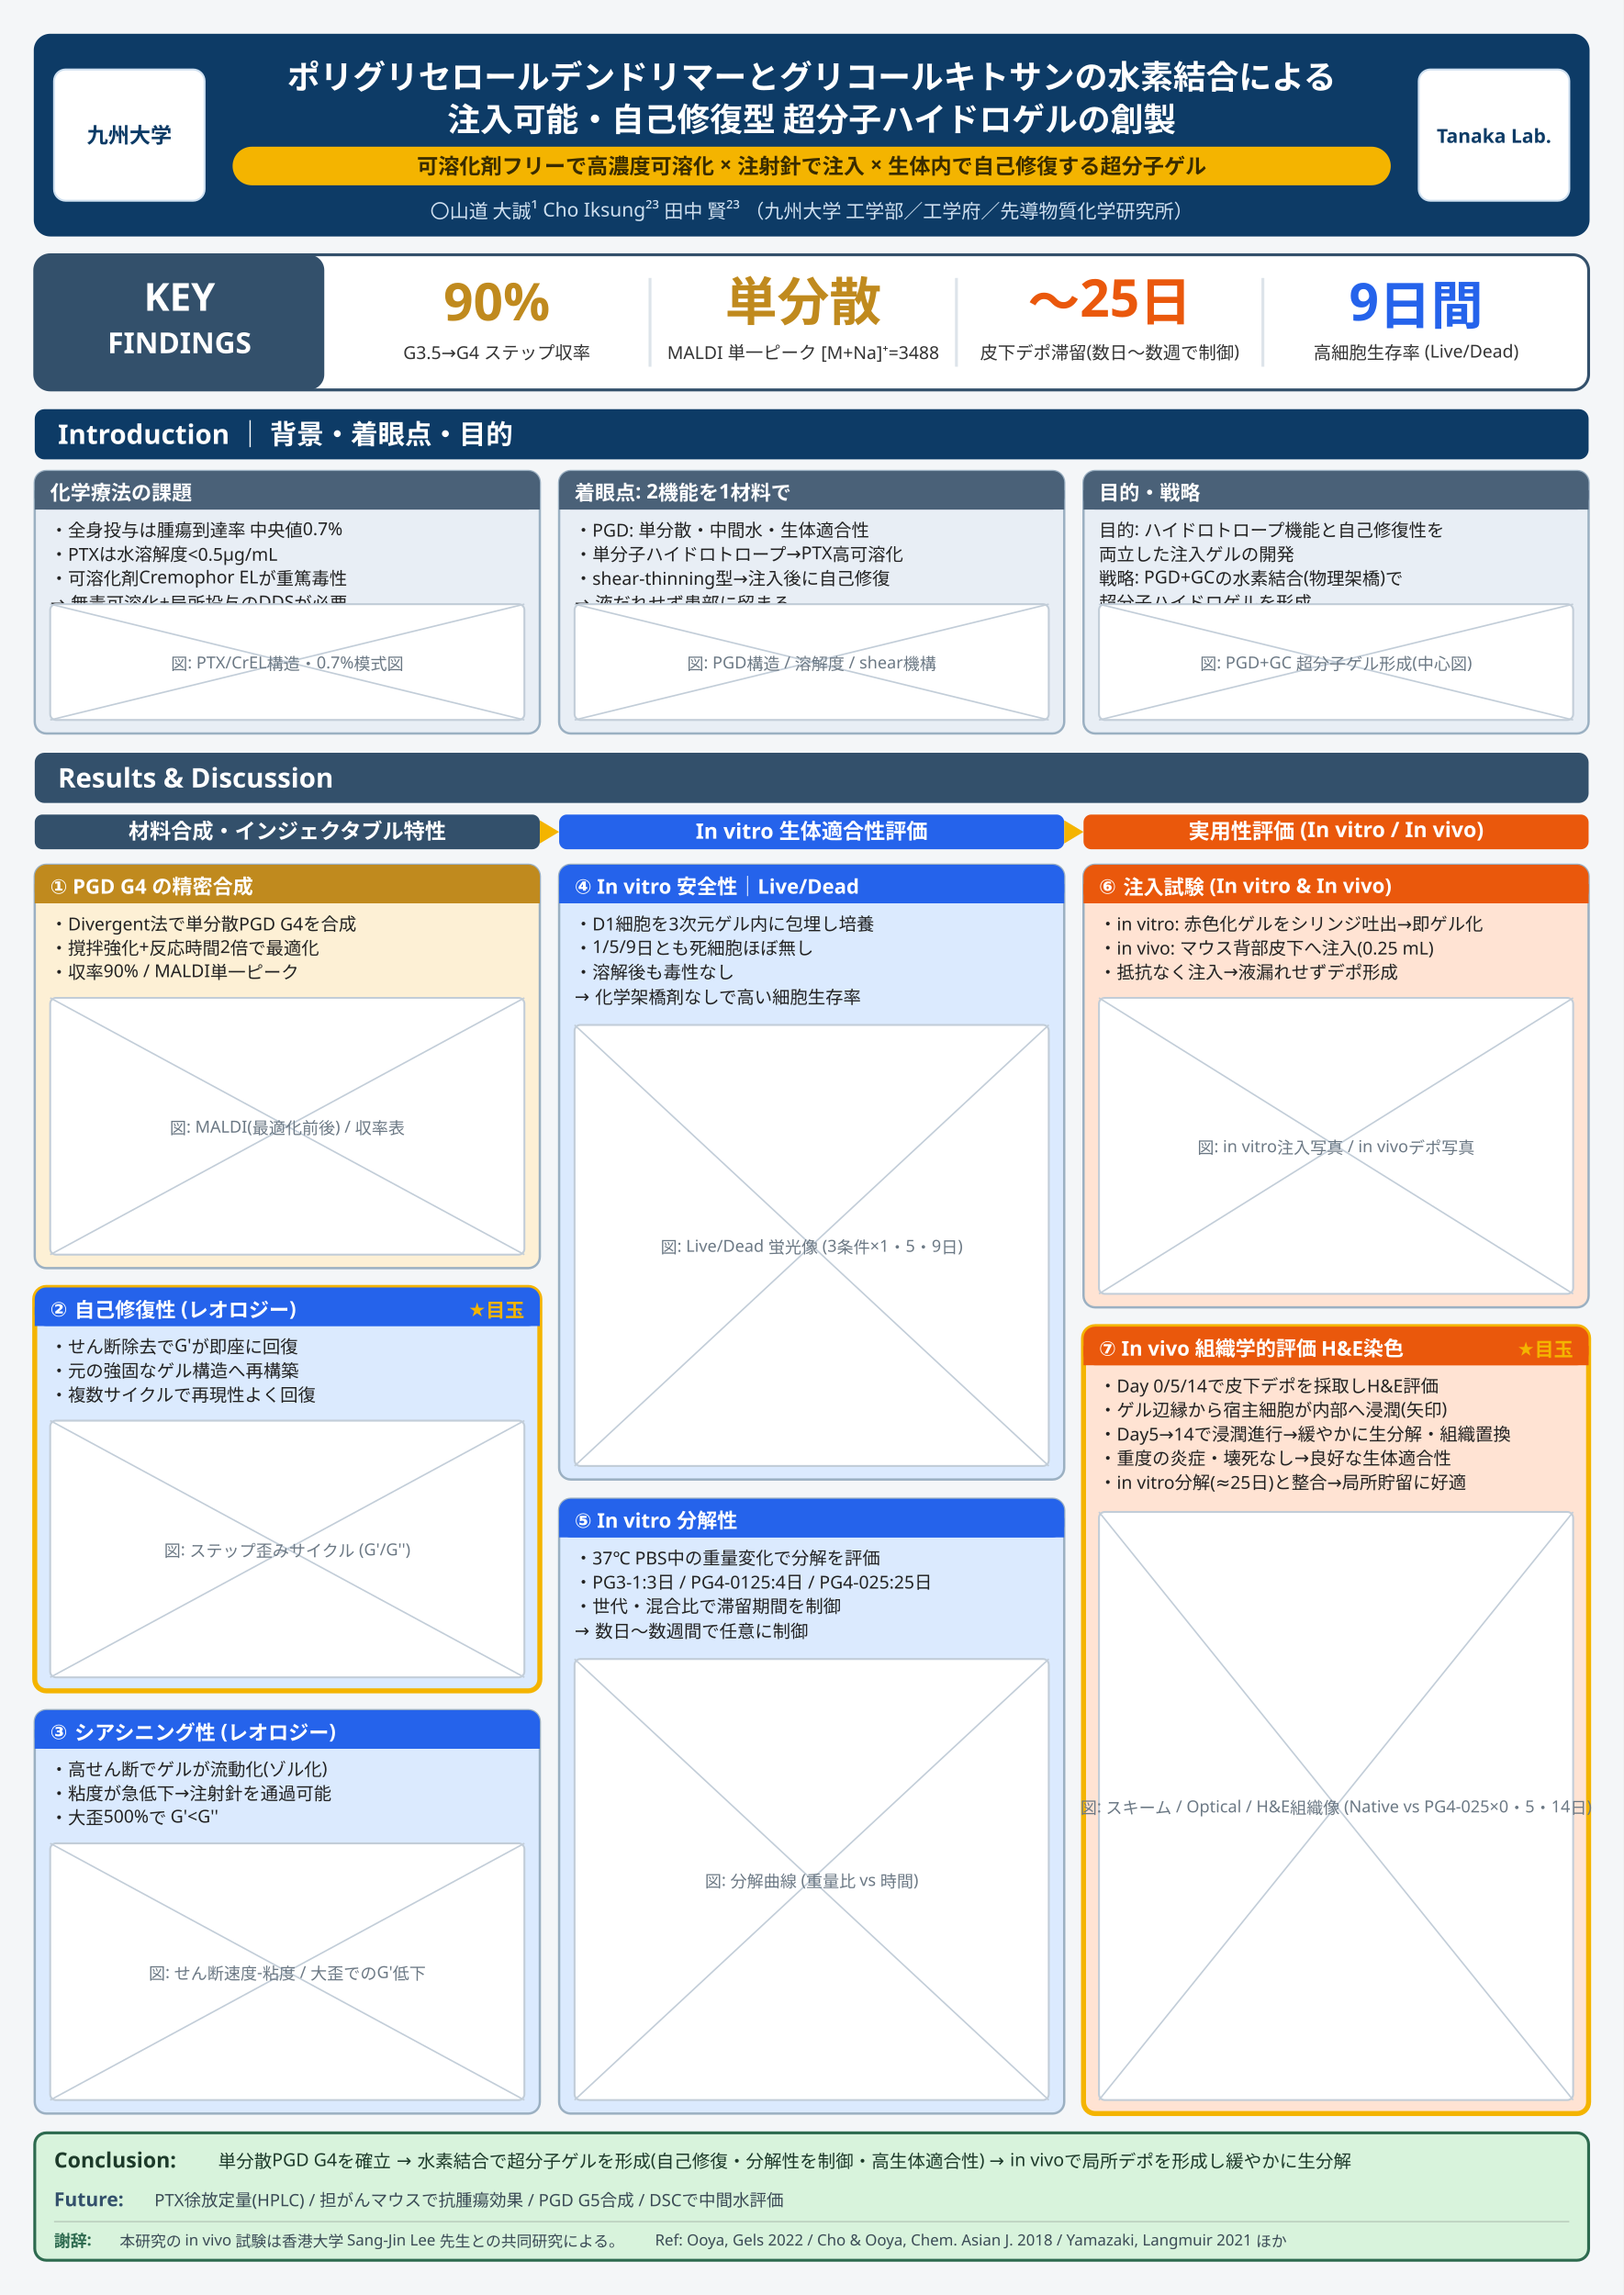
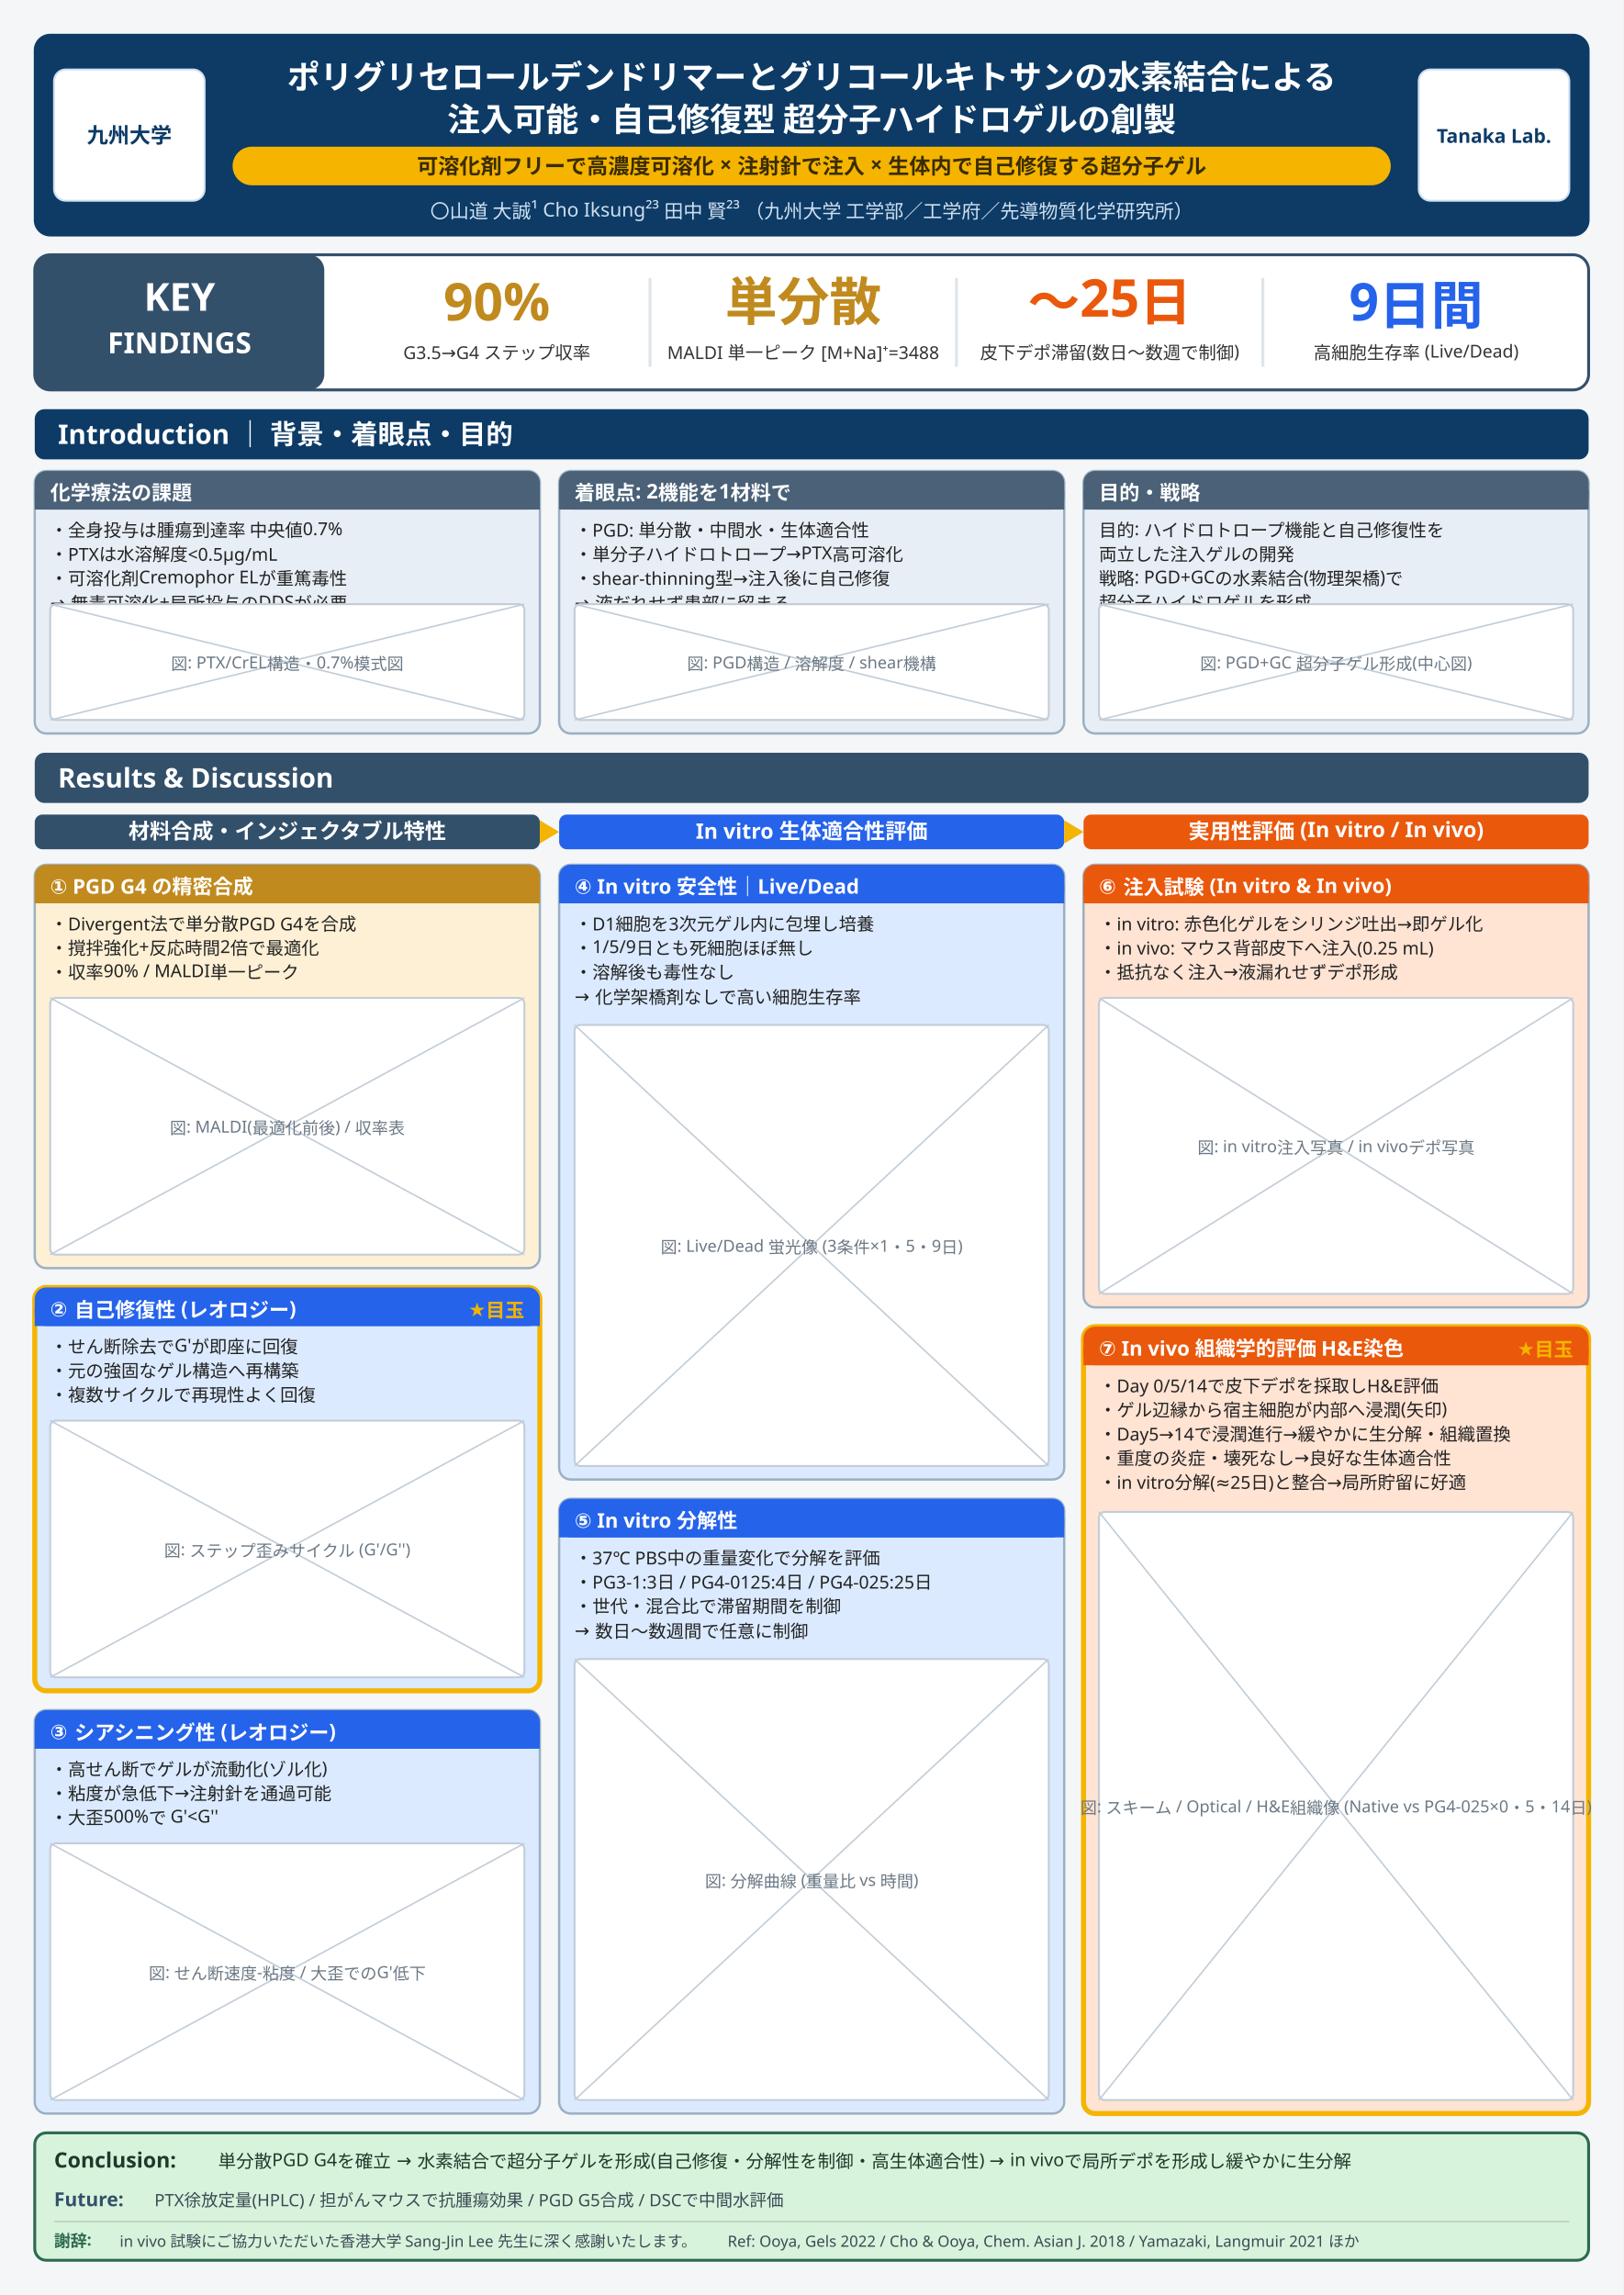
<svg xmlns="http://www.w3.org/2000/svg" width="841" height="1189" viewBox="0 0 841 1189">
  <rect width="841" height="1189" fill="#f4f6f8" />
  <rect x="18" y="18" width="805" height="104" rx="8" fill="#0d3b66" stroke="#0d3b66" stroke-width="1" />
  <rect x="28" y="36" width="78" height="68" rx="6" fill="#ffffff" stroke="#cfe0f0" stroke-width="1" />
  <text x="67" y="74.0" font-family="IPAGothic, sans-serif" font-size="11" fill="#0d3b66" font-weight="bold" text-anchor="middle">九州大学</text>
  <rect x="735" y="36" width="78" height="68" rx="6" fill="#ffffff" stroke="#cfe0f0" stroke-width="1" />
  <text x="774" y="74.0" font-family="IPAGothic, sans-serif" font-size="10" fill="#0d3b66" font-weight="bold" text-anchor="middle">Tanaka Lab.</text>
  <text x="420.5" y="46" font-family="IPAGothic, sans-serif" font-size="17" fill="#ffffff" font-weight="bold" text-anchor="middle">ポリグリセロールデンドリマーとグリコールキトサンの水素結合による</text>
  <text x="420.5" y="68" font-family="IPAGothic, sans-serif" font-size="17" fill="#ffffff" font-weight="bold" text-anchor="middle">注入可能・自己修復型 超分子ハイドロゲルの創製</text>
  <rect x="120.5" y="76" width="600" height="20" rx="10" fill="#f4b400" />
  <text x="420.5" y="90" font-family="IPAGothic, sans-serif" font-size="11" fill="#3a2c00" font-weight="bold" text-anchor="middle">可溶化剤フリーで高濃度可溶化 × 注射針で注入 × 生体内で自己修復する超分子ゲル</text>
  <text x="420.5" y="113" font-family="IPAGothic, sans-serif" font-size="10" fill="#cfe0f0" font-weight="normal" text-anchor="middle">〇山道 大誠¹  Cho Iksung²³  田中 賢²³ （九州大学 工学部／工学府／先導物質化学研究所）</text>
  <rect x="18" y="132" width="805" height="70" rx="8" fill="#ffffff" stroke="#33506b" stroke-width="1.5" />
  <rect x="18" y="132" width="150" height="70" rx="8" fill="#33506b" />
  <text x="93" y="161.0" font-family="IPAGothic, sans-serif" font-size="20" fill="#fff" font-weight="bold" text-anchor="middle">KEY</text>
  <text x="93" y="183.0" font-family="IPAGothic, sans-serif" font-size="15" fill="#fff" font-weight="bold" text-anchor="middle">FINDINGS</text>
  <text x="257.375" y="166" font-family="IPAGothic, sans-serif" font-size="27" fill="#c08a1e" font-weight="bold" text-anchor="middle">90%</text>
  <text x="257.375" y="186" font-family="IPAGothic, sans-serif" font-size="9.2" fill="#333" font-weight="normal" text-anchor="middle">G3.5→G4 ステップ収率</text>
  <line x1="336.75" y1="144" x2="336.75" y2="190" stroke="#dde4ea" stroke-width="1.5" />
  <text x="416.125" y="166" font-family="IPAGothic, sans-serif" font-size="27" fill="#c08a1e" font-weight="bold" text-anchor="middle">単分散</text>
  <text x="416.125" y="186" font-family="IPAGothic, sans-serif" font-size="9.2" fill="#333" font-weight="normal" text-anchor="middle">MALDI 単一ピーク [M+Na]⁺=3488</text>
  <line x1="495.5" y1="144" x2="495.5" y2="190" stroke="#dde4ea" stroke-width="1.5" />
  <text x="574.875" y="166" font-family="IPAGothic, sans-serif" font-size="27" fill="#ea580c" font-weight="bold" text-anchor="middle">〜25日</text>
  <text x="574.875" y="186" font-family="IPAGothic, sans-serif" font-size="9.2" fill="#333" font-weight="normal" text-anchor="middle">皮下デポ滞留(数日〜数週で制御)</text>
  <line x1="654.25" y1="144" x2="654.25" y2="190" stroke="#dde4ea" stroke-width="1.5" />
  <text x="733.625" y="166" font-family="IPAGothic, sans-serif" font-size="27" fill="#2563eb" font-weight="bold" text-anchor="middle">9日間</text>
  <text x="733.625" y="186" font-family="IPAGothic, sans-serif" font-size="9.2" fill="#333" font-weight="normal" text-anchor="middle">高細胞生存率 (Live/Dead)</text>
  <rect x="18" y="212" width="805" height="26" rx="5" fill="#0d3b66" />
  <text x="30" y="230.0" font-family="IPAGothic, sans-serif" font-size="14" fill="#ffffff" font-weight="bold" text-anchor="start">Introduction ｜ 背景・着眼点・目的</text>
  <rect x="18" y="244" width="261.667" height="136" rx="6" fill="#e8eef5" stroke="#9bb0c2" stroke-width="1.2" />
  <rect x="18" y="244" width="261.667" height="20" rx="6" fill="#4a6178" />
  <rect x="18" y="254" width="261.667" height="10" fill="#4a6178" />
  <text x="26" y="259" font-family="IPAGothic, sans-serif" font-size="10.5" fill="#ffffff" font-weight="bold" text-anchor="start">化学療法の課題</text>
  <text x="26" y="278" font-family="IPAGothic, sans-serif" font-size="9.2" fill="#222" font-weight="normal" text-anchor="start">・全身投与は腫瘍到達率 中央値0.7%</text>
  <text x="26" y="290.5" font-family="IPAGothic, sans-serif" font-size="9.2" fill="#222" font-weight="normal" text-anchor="start">・PTXは水溶解度&lt;0.5µg/mL</text>
  <text x="26" y="303.0" font-family="IPAGothic, sans-serif" font-size="9.2" fill="#222" font-weight="normal" text-anchor="start">・可溶化剤Cremophor ELが重篤毒性</text>
  <text x="26" y="315.5" font-family="IPAGothic, sans-serif" font-size="9.2" fill="#222" font-weight="normal" text-anchor="start">→ 無毒可溶化+局所投与のDDSが必要</text>
  <rect x="26" y="313" width="245.667" height="60" rx="3" fill="#ffffff" stroke="#c2cdd8" stroke-width="1" />
  <line x1="26" y1="313" x2="271.667" y2="373" stroke="#c2cdd8" stroke-width="0.8" />
  <line x1="26" y1="373" x2="271.667" y2="313" stroke="#c2cdd8" stroke-width="0.8" />
  <text x="148.833" y="347.0" font-family="IPAGothic, sans-serif" font-size="8.6" fill="#6b7884" font-weight="normal" text-anchor="middle">図: PTX/CrEL構造・0.7%模式図</text>
  <rect x="289.667" y="244" width="261.667" height="136" rx="6" fill="#e8eef5" stroke="#9bb0c2" stroke-width="1.2" />
  <rect x="289.667" y="244" width="261.667" height="20" rx="6" fill="#4a6178" />
  <rect x="289.667" y="254" width="261.667" height="10" fill="#4a6178" />
  <text x="297.667" y="259" font-family="IPAGothic, sans-serif" font-size="10.5" fill="#ffffff" font-weight="bold" text-anchor="start">着眼点: 2機能を1材料で</text>
  <text x="297.667" y="278" font-family="IPAGothic, sans-serif" font-size="9.2" fill="#222" font-weight="normal" text-anchor="start">・PGD: 単分散・中間水・生体適合性</text>
  <text x="297.667" y="290.5" font-family="IPAGothic, sans-serif" font-size="9.2" fill="#222" font-weight="normal" text-anchor="start">・単分子ハイドロトロープ→PTX高可溶化</text>
  <text x="297.667" y="303.0" font-family="IPAGothic, sans-serif" font-size="9.2" fill="#222" font-weight="normal" text-anchor="start">・shear-thinning型→注入後に自己修復</text>
  <text x="297.667" y="315.5" font-family="IPAGothic, sans-serif" font-size="9.2" fill="#222" font-weight="normal" text-anchor="start">→ 液だれせず患部に留まる</text>
  <rect x="297.667" y="313" width="245.667" height="60" rx="3" fill="#ffffff" stroke="#c2cdd8" stroke-width="1" />
  <line x1="297.667" y1="313" x2="543.333" y2="373" stroke="#c2cdd8" stroke-width="0.8" />
  <line x1="297.667" y1="373" x2="543.333" y2="313" stroke="#c2cdd8" stroke-width="0.8" />
  <text x="420.5" y="347.0" font-family="IPAGothic, sans-serif" font-size="8.6" fill="#6b7884" font-weight="normal" text-anchor="middle">図: PGD構造 / 溶解度 / shear機構</text>
  <rect x="561.333" y="244" width="261.667" height="136" rx="6" fill="#e8eef5" stroke="#9bb0c2" stroke-width="1.2" />
  <rect x="561.333" y="244" width="261.667" height="20" rx="6" fill="#4a6178" />
  <rect x="561.333" y="254" width="261.667" height="10" fill="#4a6178" />
  <text x="569.333" y="259" font-family="IPAGothic, sans-serif" font-size="10.5" fill="#ffffff" font-weight="bold" text-anchor="start">目的・戦略</text>
  <text x="569.333" y="278" font-family="IPAGothic, sans-serif" font-size="9.2" fill="#222" font-weight="normal" text-anchor="start">目的: ハイドロトロープ機能と自己修復性を</text>
  <text x="569.333" y="290.5" font-family="IPAGothic, sans-serif" font-size="9.2" fill="#222" font-weight="normal" text-anchor="start">  両立した注入ゲルの開発</text>
  <text x="569.333" y="303.0" font-family="IPAGothic, sans-serif" font-size="9.2" fill="#222" font-weight="normal" text-anchor="start">戦略: PGD+GCの水素結合(物理架橋)で</text>
  <text x="569.333" y="315.5" font-family="IPAGothic, sans-serif" font-size="9.2" fill="#222" font-weight="normal" text-anchor="start">  超分子ハイドロゲルを形成</text>
  <rect x="569.333" y="313" width="245.667" height="60" rx="3" fill="#ffffff" stroke="#c2cdd8" stroke-width="1" />
  <line x1="569.333" y1="313" x2="815.0" y2="373" stroke="#c2cdd8" stroke-width="0.8" />
  <line x1="569.333" y1="373" x2="815.0" y2="313" stroke="#c2cdd8" stroke-width="0.8" />
  <text x="692.167" y="347.0" font-family="IPAGothic, sans-serif" font-size="8.6" fill="#6b7884" font-weight="normal" text-anchor="middle">図: PGD+GC 超分子ゲル形成(中心図)</text>
  <rect x="18" y="390" width="805" height="26" rx="5" fill="#33506b" />
  <text x="30" y="408.0" font-family="IPAGothic, sans-serif" font-size="14" fill="#ffffff" font-weight="bold" text-anchor="start">Results &amp; Discussion</text>
  <rect x="18" y="422" width="261.667" height="18" rx="4" fill="#33506b" />
  <text x="148.833" y="434.5" font-family="IPAGothic, sans-serif" font-size="11" fill="#fff" font-weight="bold" text-anchor="middle">材料合成・インジェクタブル特性</text>
  <rect x="289.667" y="422" width="261.667" height="18" rx="4" fill="#2563eb" />
  <text x="420.5" y="434.5" font-family="IPAGothic, sans-serif" font-size="11" fill="#fff" font-weight="bold" text-anchor="middle">In vitro 生体適合性評価</text>
  <rect x="561.333" y="422" width="261.667" height="18" rx="4" fill="#ea580c" />
  <text x="692.167" y="434.5" font-family="IPAGothic, sans-serif" font-size="11" fill="#fff" font-weight="bold" text-anchor="middle">実用性評価 (In vitro / In vivo)</text>
  <polygon points="279.667,425 289.667,431.0 279.667,437" fill="#f4b400" />
  <polygon points="551.333,425 561.333,431.0 551.333,437" fill="#f4b400" />
  <rect x="18" y="448" width="261.667" height="209.0" rx="6" fill="#fdf0d5" stroke="#9bb0c2" stroke-width="1.2" />
  <rect x="18" y="448" width="261.667" height="20" rx="6" fill="#c08a1e" />
  <rect x="18" y="458" width="261.667" height="10" fill="#c08a1e" />
  <text x="26" y="463" font-family="IPAGothic, sans-serif" font-size="10.5" fill="#ffffff" font-weight="bold" text-anchor="start">① PGD G4 の精密合成</text>
  <text x="26" y="482" font-family="IPAGothic, sans-serif" font-size="9.2" fill="#222" font-weight="normal" text-anchor="start">・Divergent法で単分散PGD G4を合成</text>
  <text x="26" y="494.5" font-family="IPAGothic, sans-serif" font-size="9.2" fill="#222" font-weight="normal" text-anchor="start">・撹拌強化+反応時間2倍で最適化</text>
  <text x="26" y="507.0" font-family="IPAGothic, sans-serif" font-size="9.2" fill="#222" font-weight="normal" text-anchor="start">・収率90% / MALDI単一ピーク</text>
  <rect x="26" y="517.0" width="245.667" height="133.0" rx="3" fill="#ffffff" stroke="#c2cdd8" stroke-width="1" />
  <line x1="26" y1="517.0" x2="271.667" y2="650.0" stroke="#c2cdd8" stroke-width="0.8" />
  <line x1="26" y1="650.0" x2="271.667" y2="517.0" stroke="#c2cdd8" stroke-width="0.8" />
  <text x="148.833" y="587.5" font-family="IPAGothic, sans-serif" font-size="8.6" fill="#6b7884" font-weight="normal" text-anchor="middle">図: MALDI(最適化前後) / 収率表</text>
  <rect x="18" y="667.0" width="261.667" height="209.0" rx="6" fill="#dbeafe" stroke="#f4b400" stroke-width="2.6" />
  <rect x="18" y="667.0" width="261.667" height="20" rx="6" fill="#2563eb" />
  <rect x="18" y="677.0" width="261.667" height="10" fill="#2563eb" />
  <text x="26" y="682.0" font-family="IPAGothic, sans-serif" font-size="10.5" fill="#ffffff" font-weight="bold" text-anchor="start">② 自己修復性 (レオロジー)</text>
  <text x="271.667" y="682.0" font-family="IPAGothic, sans-serif" font-size="10" fill="#f4b400" font-weight="bold" text-anchor="end">★目玉</text>
  <text x="26" y="701.0" font-family="IPAGothic, sans-serif" font-size="9.2" fill="#222" font-weight="normal" text-anchor="start">・せん断除去でG'が即座に回復</text>
  <text x="26" y="713.5" font-family="IPAGothic, sans-serif" font-size="9.2" fill="#222" font-weight="normal" text-anchor="start">・元の強固なゲル構造へ再構築</text>
  <text x="26" y="726.0" font-family="IPAGothic, sans-serif" font-size="9.2" fill="#222" font-weight="normal" text-anchor="start">・複数サイクルで再現性よく回復</text>
  <rect x="26" y="736.0" width="245.667" height="133.0" rx="3" fill="#ffffff" stroke="#c2cdd8" stroke-width="1" />
  <line x1="26" y1="736.0" x2="271.667" y2="869.0" stroke="#c2cdd8" stroke-width="0.8" />
  <line x1="26" y1="869.0" x2="271.667" y2="736.0" stroke="#c2cdd8" stroke-width="0.8" />
  <text x="148.833" y="806.5" font-family="IPAGothic, sans-serif" font-size="8.6" fill="#6b7884" font-weight="normal" text-anchor="middle">図: ステップ歪みサイクル (G'/G'')</text>
  <rect x="18" y="886.0" width="261.667" height="209.0" rx="6" fill="#dbeafe" stroke="#9bb0c2" stroke-width="1.2" />
  <rect x="18" y="886.0" width="261.667" height="20" rx="6" fill="#2563eb" />
  <rect x="18" y="896.0" width="261.667" height="10" fill="#2563eb" />
  <text x="26" y="901.0" font-family="IPAGothic, sans-serif" font-size="10.5" fill="#ffffff" font-weight="bold" text-anchor="start">③ シアシニング性 (レオロジー)</text>
  <text x="26" y="920.0" font-family="IPAGothic, sans-serif" font-size="9.2" fill="#222" font-weight="normal" text-anchor="start">・高せん断でゲルが流動化(ゾル化)</text>
  <text x="26" y="932.5" font-family="IPAGothic, sans-serif" font-size="9.2" fill="#222" font-weight="normal" text-anchor="start">・粘度が急低下→注射針を通過可能</text>
  <text x="26" y="945.0" font-family="IPAGothic, sans-serif" font-size="9.2" fill="#222" font-weight="normal" text-anchor="start">・大歪500%で G'&lt;G''</text>
  <rect x="26" y="955.0" width="245.667" height="133.0" rx="3" fill="#ffffff" stroke="#c2cdd8" stroke-width="1" />
  <line x1="26" y1="955.0" x2="271.667" y2="1088.0" stroke="#c2cdd8" stroke-width="0.8" />
  <line x1="26" y1="1088.0" x2="271.667" y2="955.0" stroke="#c2cdd8" stroke-width="0.8" />
  <text x="148.833" y="1025.5" font-family="IPAGothic, sans-serif" font-size="8.6" fill="#6b7884" font-weight="normal" text-anchor="middle">図: せん断速度-粘度 / 大歪でのG'低下</text>
  <rect x="289.667" y="448" width="261.667" height="318.5" rx="6" fill="#dbeafe" stroke="#9bb0c2" stroke-width="1.2" />
  <rect x="289.667" y="448" width="261.667" height="20" rx="6" fill="#2563eb" />
  <rect x="289.667" y="458" width="261.667" height="10" fill="#2563eb" />
  <text x="297.667" y="463" font-family="IPAGothic, sans-serif" font-size="10.5" fill="#ffffff" font-weight="bold" text-anchor="start">④ In vitro 安全性｜Live/Dead</text>
  <text x="297.667" y="482" font-family="IPAGothic, sans-serif" font-size="9.2" fill="#222" font-weight="normal" text-anchor="start">・D1細胞を3次元ゲル内に包埋し培養</text>
  <text x="297.667" y="494.5" font-family="IPAGothic, sans-serif" font-size="9.2" fill="#222" font-weight="normal" text-anchor="start">・1/5/9日とも死細胞ほぼ無し</text>
  <text x="297.667" y="507.0" font-family="IPAGothic, sans-serif" font-size="9.2" fill="#222" font-weight="normal" text-anchor="start">・溶解後も毒性なし</text>
  <text x="297.667" y="519.5" font-family="IPAGothic, sans-serif" font-size="9.2" fill="#222" font-weight="normal" text-anchor="start">→ 化学架橋剤なしで高い細胞生存率</text>
  <rect x="297.667" y="531.0" width="245.667" height="228.5" rx="3" fill="#ffffff" stroke="#c2cdd8" stroke-width="1" />
  <line x1="297.667" y1="531.0" x2="543.333" y2="759.5" stroke="#c2cdd8" stroke-width="0.8" />
  <line x1="297.667" y1="759.5" x2="543.333" y2="531.0" stroke="#c2cdd8" stroke-width="0.8" />
  <text x="420.5" y="649.25" font-family="IPAGothic, sans-serif" font-size="8.6" fill="#6b7884" font-weight="normal" text-anchor="middle">図: Live/Dead 蛍光像 (3条件×1・5・9日)</text>
  <rect x="289.667" y="776.5" width="261.667" height="318.5" rx="6" fill="#dbeafe" stroke="#9bb0c2" stroke-width="1.2" />
  <rect x="289.667" y="776.5" width="261.667" height="20" rx="6" fill="#2563eb" />
  <rect x="289.667" y="786.5" width="261.667" height="10" fill="#2563eb" />
  <text x="297.667" y="791.5" font-family="IPAGothic, sans-serif" font-size="10.5" fill="#ffffff" font-weight="bold" text-anchor="start">⑤ In vitro 分解性</text>
  <text x="297.667" y="810.5" font-family="IPAGothic, sans-serif" font-size="9.2" fill="#222" font-weight="normal" text-anchor="start">・37℃ PBS中の重量変化で分解を評価</text>
  <text x="297.667" y="823.0" font-family="IPAGothic, sans-serif" font-size="9.2" fill="#222" font-weight="normal" text-anchor="start">・PG3-1:3日 / PG4-0125:4日 / PG4-025:25日</text>
  <text x="297.667" y="835.5" font-family="IPAGothic, sans-serif" font-size="9.2" fill="#222" font-weight="normal" text-anchor="start">・世代・混合比で滞留期間を制御</text>
  <text x="297.667" y="848.0" font-family="IPAGothic, sans-serif" font-size="9.2" fill="#222" font-weight="normal" text-anchor="start">→ 数日〜数週間で任意に制御</text>
  <rect x="297.667" y="859.5" width="245.667" height="228.5" rx="3" fill="#ffffff" stroke="#c2cdd8" stroke-width="1" />
  <line x1="297.667" y1="859.5" x2="543.333" y2="1088.0" stroke="#c2cdd8" stroke-width="0.8" />
  <line x1="297.667" y1="1088.0" x2="543.333" y2="859.5" stroke="#c2cdd8" stroke-width="0.8" />
  <text x="420.5" y="977.75" font-family="IPAGothic, sans-serif" font-size="8.6" fill="#6b7884" font-weight="normal" text-anchor="middle">図: 分解曲線 (重量比 vs 時間)</text>
  <rect x="561.333" y="448" width="261.667" height="229.32" rx="6" fill="#ffe3d3" stroke="#9bb0c2" stroke-width="1.2" />
  <rect x="561.333" y="448" width="261.667" height="20" rx="6" fill="#ea580c" />
  <rect x="561.333" y="458" width="261.667" height="10" fill="#ea580c" />
  <text x="569.333" y="463" font-family="IPAGothic, sans-serif" font-size="10.5" fill="#ffffff" font-weight="bold" text-anchor="start">⑥ 注入試験 (In vitro &amp; In vivo)</text>
  <text x="569.333" y="482" font-family="IPAGothic, sans-serif" font-size="9.2" fill="#222" font-weight="normal" text-anchor="start">・in vitro: 赤色化ゲルをシリンジ吐出→即ゲル化</text>
  <text x="569.333" y="494.5" font-family="IPAGothic, sans-serif" font-size="9.2" fill="#222" font-weight="normal" text-anchor="start">・in vivo: マウス背部皮下へ注入(0.25 mL)</text>
  <text x="569.333" y="507.0" font-family="IPAGothic, sans-serif" font-size="9.2" fill="#222" font-weight="normal" text-anchor="start">・抵抗なく注入→液漏れせずデポ形成</text>
  <rect x="569.333" y="517.0" width="245.667" height="153.32" rx="3" fill="#ffffff" stroke="#c2cdd8" stroke-width="1" />
  <line x1="569.333" y1="517.0" x2="815.0" y2="670.32" stroke="#c2cdd8" stroke-width="0.8" />
  <line x1="569.333" y1="670.32" x2="815.0" y2="517.0" stroke="#c2cdd8" stroke-width="0.8" />
  <text x="692.167" y="597.66" font-family="IPAGothic, sans-serif" font-size="8.6" fill="#6b7884" font-weight="normal" text-anchor="middle">図: in vitro注入写真 / in vivoデポ写真</text>
  <rect x="561.333" y="687.32" width="261.667" height="407.68" rx="6" fill="#ffe3d3" stroke="#f4b400" stroke-width="2.6" />
  <rect x="561.333" y="687.32" width="261.667" height="20" rx="6" fill="#ea580c" />
  <rect x="561.333" y="697.32" width="261.667" height="10" fill="#ea580c" />
  <text x="569.333" y="702.32" font-family="IPAGothic, sans-serif" font-size="10.5" fill="#ffffff" font-weight="bold" text-anchor="start">⑦ In vivo 組織学的評価 H&amp;E染色</text>
  <text x="815.0" y="702.32" font-family="IPAGothic, sans-serif" font-size="10" fill="#f4b400" font-weight="bold" text-anchor="end">★目玉</text>
  <text x="569.333" y="721.32" font-family="IPAGothic, sans-serif" font-size="9.2" fill="#222" font-weight="normal" text-anchor="start">・Day 0/5/14で皮下デポを採取しH&amp;E評価</text>
  <text x="569.333" y="733.82" font-family="IPAGothic, sans-serif" font-size="9.2" fill="#222" font-weight="normal" text-anchor="start">・ゲル辺縁から宿主細胞が内部へ浸潤(矢印)</text>
  <text x="569.333" y="746.32" font-family="IPAGothic, sans-serif" font-size="9.2" fill="#222" font-weight="normal" text-anchor="start">・Day5→14で浸潤進行→緩やかに生分解・組織置換</text>
  <text x="569.333" y="758.82" font-family="IPAGothic, sans-serif" font-size="9.2" fill="#222" font-weight="normal" text-anchor="start">・重度の炎症・壊死なし→良好な生体適合性</text>
  <text x="569.333" y="771.32" font-family="IPAGothic, sans-serif" font-size="9.2" fill="#222" font-weight="normal" text-anchor="start">・in vitro分解(≈25日)と整合→局所貯留に好適</text>
  <rect x="569.333" y="783.32" width="245.667" height="304.68" rx="3" fill="#ffffff" stroke="#c2cdd8" stroke-width="1" />
  <line x1="569.333" y1="783.32" x2="815.0" y2="1088.0" stroke="#c2cdd8" stroke-width="0.8" />
  <line x1="569.333" y1="1088.0" x2="815.0" y2="783.32" stroke="#c2cdd8" stroke-width="0.8" />
  <text x="692.167" y="939.66" font-family="IPAGothic, sans-serif" font-size="8.6" fill="#6b7884" font-weight="normal" text-anchor="middle">図: スキーム / Optical / H&amp;E組織像 (Native vs PG4-025×0・5・14日)</text>
  <rect x="18" y="1105" width="805" height="66" rx="6" fill="#d8f3dc" stroke="#2d6a4f" stroke-width="1.5" />
  <text x="28" y="1123" font-family="IPAGothic, sans-serif" font-size="11" fill="#1d3a2a" font-weight="bold" text-anchor="start">Conclusion:</text>
  <text x="113" y="1123" font-family="IPAGothic, sans-serif" font-size="9.3" fill="#1d3a2a" font-weight="normal" text-anchor="start">単分散PGD G4を確立 → 水素結合で超分子ゲルを形成(自己修復・分解性を制御・高生体適合性) → in vivoで局所デポを形成し緩やかに生分解</text>
  <text x="28" y="1143" font-family="IPAGothic, sans-serif" font-size="10" fill="#33506b" font-weight="bold" text-anchor="start">Future:</text>
  <text x="80" y="1143" font-family="IPAGothic, sans-serif" font-size="8.8" fill="#3a4a55" font-weight="normal" text-anchor="start">PTX徐放定量(HPLC) / 担がんマウスで抗腫瘍効果 / PGD G5合成 / DSCで中間水評価</text>
  <line x1="28" y1="1151" x2="813" y2="1151" stroke="#bcd0bf" stroke-width="0.8" />
  <text x="28" y="1164" font-family="IPAGothic, sans-serif" font-size="8.5" fill="#2d6a4f" font-weight="bold" text-anchor="start">謝辞:</text>
-   <text x="62" y="1164" font-family="IPAGothic, sans-serif" font-size="8" fill="#3a4a55" font-weight="normal" text-anchor="start">本研究の in vivo 試験は香港大学 Sang-Jin Lee 先生との共同研究による。　　Ref: Ooya, Gels 2022 / Cho &amp; Ooya, Chem. Asian J. 2018 / Yamazaki, Langmuir 2021 ほか</text>
+   <text x="62" y="1164" font-family="IPAGothic, sans-serif" font-size="8" fill="#3a4a55" font-weight="normal" text-anchor="start">in vivo 試験にご協力いただいた香港大学 Sang-Jin Lee 先生に深く感謝いたします。　　Ref: Ooya, Gels 2022 / Cho &amp; Ooya, Chem. Asian J. 2018 / Yamazaki, Langmuir 2021 ほか</text>
</svg>
